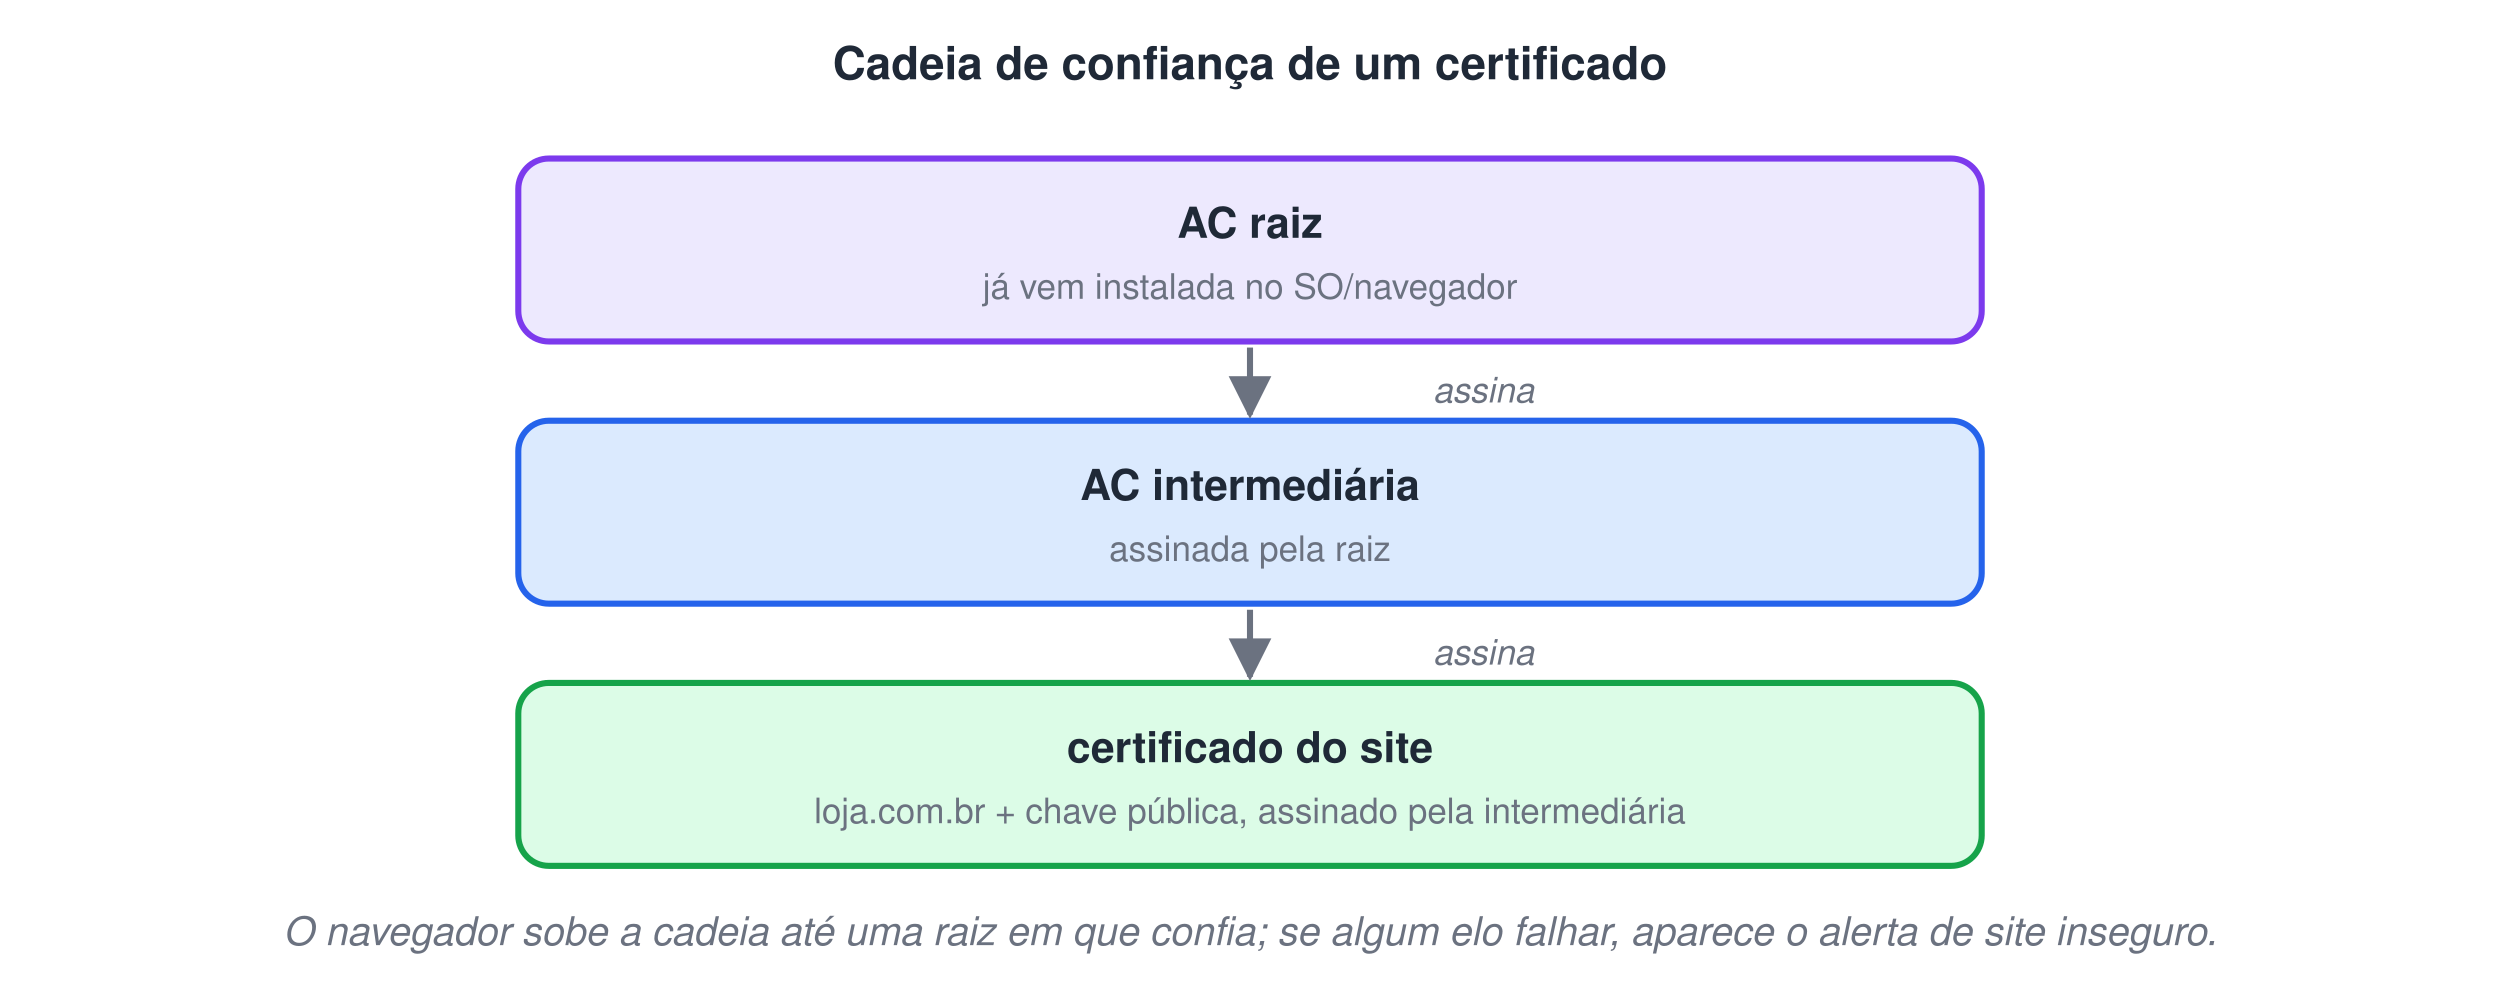
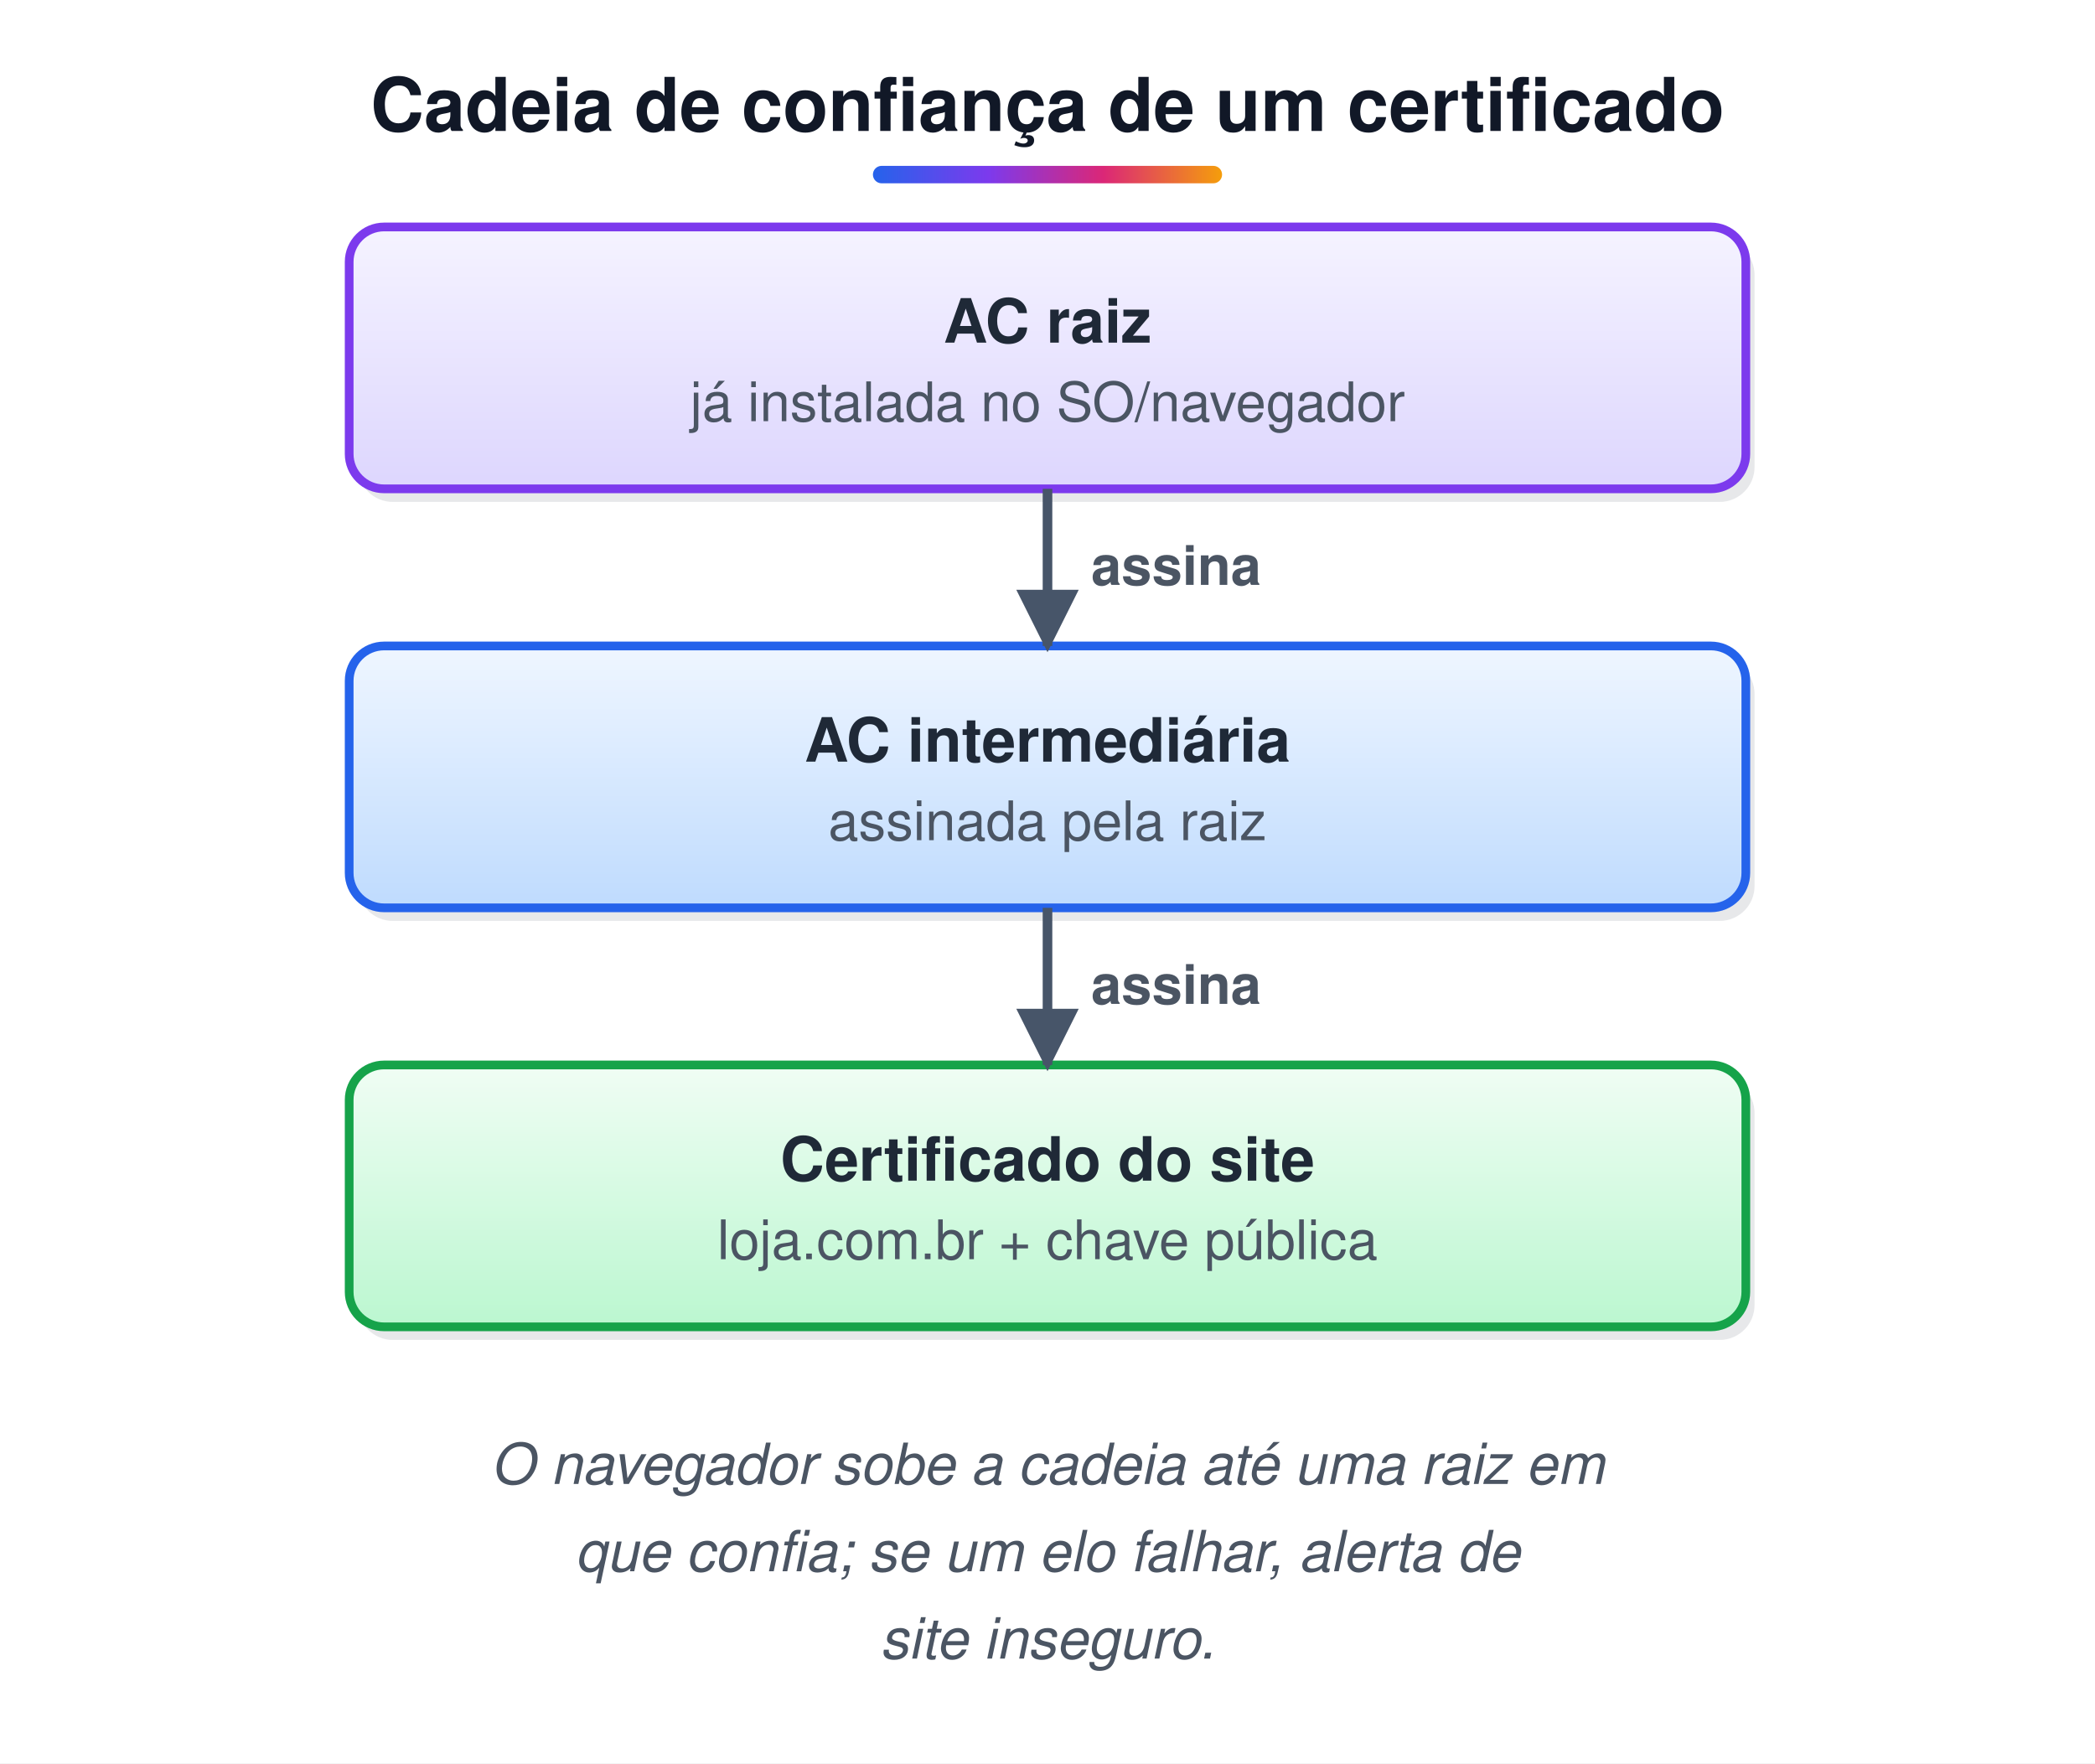
- <svg xmlns="http://www.w3.org/2000/svg" width="820" height="328" viewBox="0 0 820 328">
-   <style>text{font-family:Helvetica, Arial, 'DejaVu Sans', sans-serif}.m{font-family:Menlo, Consolas, 'DejaVu Sans Mono', monospace}</style>
+ <svg xmlns="http://www.w3.org/2000/svg" width="480" height="404" viewBox="0 0 480 404">
+   <style>text{white-space:pre;font-family:Helvetica,Arial,sans-serif;font-size:14px;fill:#1F2937}.t{font-size:17px;font-weight:bold;fill:#111827}.b{font-weight:bold}.m{font-family:Menlo,Consolas,monospace;font-size:13px}.s{font-size:12.5px;fill:#4B5563}.n{font-size:13px;font-style:italic;fill:#4B5563}.c{text-anchor:middle}.r{text-anchor:end}.w{fill:#fff}.xB{fill:url(#gB);stroke:#2563EB}.hB{fill:#2563EB;stroke:#2563EB}.fB{fill:#2563EB}.xG{fill:url(#gG);stroke:#16A34A}.hG{fill:#16A34A;stroke:#16A34A}.fG{fill:#16A34A}.xO{fill:url(#gO);stroke:#D97706}.hO{fill:#D97706;stroke:#D97706}.fO{fill:#D97706}.xP{fill:url(#gP);stroke:#7C3AED}.hP{fill:#7C3AED;stroke:#7C3AED}.fP{fill:#7C3AED}.xR{fill:url(#gR);stroke:#DC2626}.hR{fill:#DC2626;stroke:#DC2626}.fR{fill:#DC2626}.xY{fill:url(#gY);stroke:#6B7280}.hY{fill:#6B7280;stroke:#6B7280}.fY{fill:#6B7280}.xT{fill:url(#gT);stroke:#0D9488}.hT{fill:#0D9488;stroke:#0D9488}.fT{fill:#0D9488}.xK{fill:url(#gK);stroke:#DB2777}.hK{fill:#DB2777;stroke:#DB2777}.fK{fill:#DB2777}.xW{fill:url(#gW);stroke:#9CA3AF}.hW{fill:#9CA3AF;stroke:#9CA3AF}.fW{fill:#9CA3AF}.xZ{fill:url(#gZ);stroke:#DDD6FE}.hZ{fill:#DDD6FE;stroke:#DDD6FE}.fZ{fill:#DDD6FE}.xV{fill:url(#gV);stroke:#E5E7EB}.hV{fill:#E5E7EB;stroke:#E5E7EB}.fV{fill:#E5E7EB}rect,ellipse,polygon,circle{stroke-width:2}.l{stroke:#475569;stroke-width:2.2;fill:none}.d{stroke-dasharray:6 4}.sh{fill:#0F172A;opacity:.10;stroke:none}</style>
  <defs>
-     <marker id="arg" viewBox="0 0 10 10" refX="9" refY="5" markerWidth="7" markerHeight="7" orient="auto-start-reverse">
-       <path d="M0,0 L10,5 L0,10 z" fill="#6B7280" />
+     <linearGradient id="gB" x1="0" y1="0" x2="0" y2="1">
+       <stop offset="0" stop-color="#EFF6FF" />
+       <stop offset="1" stop-color="#BFDBFE" />
+     </linearGradient>
+     <linearGradient id="gG" x1="0" y1="0" x2="0" y2="1">
+       <stop offset="0" stop-color="#F0FDF4" />
+       <stop offset="1" stop-color="#BBF7D0" />
+     </linearGradient>
+     <linearGradient id="gO" x1="0" y1="0" x2="0" y2="1">
+       <stop offset="0" stop-color="#FFFBEB" />
+       <stop offset="1" stop-color="#FDE68A" />
+     </linearGradient>
+     <linearGradient id="gP" x1="0" y1="0" x2="0" y2="1">
+       <stop offset="0" stop-color="#F5F3FF" />
+       <stop offset="1" stop-color="#DDD6FE" />
+     </linearGradient>
+     <linearGradient id="gR" x1="0" y1="0" x2="0" y2="1">
+       <stop offset="0" stop-color="#FEF2F2" />
+       <stop offset="1" stop-color="#FECACA" />
+     </linearGradient>
+     <linearGradient id="gY" x1="0" y1="0" x2="0" y2="1">
+       <stop offset="0" stop-color="#F9FAFB" />
+       <stop offset="1" stop-color="#E5E7EB" />
+     </linearGradient>
+     <linearGradient id="gT" x1="0" y1="0" x2="0" y2="1">
+       <stop offset="0" stop-color="#F0FDFA" />
+       <stop offset="1" stop-color="#99F6E4" />
+     </linearGradient>
+     <linearGradient id="gK" x1="0" y1="0" x2="0" y2="1">
+       <stop offset="0" stop-color="#FDF2F8" />
+       <stop offset="1" stop-color="#FBCFE8" />
+     </linearGradient>
+     <linearGradient id="gW" x1="0" y1="0" x2="0" y2="1">
+       <stop offset="0" stop-color="#FFFFFF" />
+       <stop offset="1" stop-color="#FFFFFF" />
+     </linearGradient>
+     <linearGradient id="gZ" x1="0" y1="0" x2="0" y2="1">
+       <stop offset="0" stop-color="#F5F3FF" />
+       <stop offset="1" stop-color="#F5F3FF" />
+     </linearGradient>
+     <linearGradient id="gV" x1="0" y1="0" x2="0" y2="1">
+       <stop offset="0" stop-color="#FFFFFF" />
+       <stop offset="1" stop-color="#FFFFFF" />
+     </linearGradient>
+     <linearGradient id="gT0" x1="0" y1="0" x2="1" y2="0">
+       <stop offset="0" stop-color="#2563EB" />
+       <stop offset=".33" stop-color="#7C3AED" />
+       <stop offset=".66" stop-color="#DB2777" />
+       <stop offset="1" stop-color="#F59E0B" />
+     </linearGradient>
+     <marker id="a" viewBox="0 0 10 10" refX="9" refY="5" markerWidth="6.5" markerHeight="6.5" orient="auto-start-reverse">
+       <path d="M0,0L10,5L0,10z" fill="#475569" />
    </marker>
  </defs>
-   <rect width="100%" height="100%" fill="#ffffff" />
-   <text x="410" y="26" font-size="15" font-weight="bold" fill="#1F2937" text-anchor="middle">Cadeia de confiança de um certificado</text>
-   <rect x="170" y="52" width="480" height="60" rx="10" fill="#EDE9FE" stroke="#7C3AED" stroke-width="2" />
-   <text x="410" y="78" font-size="14" font-weight="bold" fill="#1F2937" text-anchor="middle">AC raiz</text>
-   <text x="410" y="98" font-size="11.5" fill="#6B7280" text-anchor="middle">já vem instalada no SO/navegador</text>
-   <rect x="170" y="138" width="480" height="60" rx="10" fill="#DBEAFE" stroke="#2563EB" stroke-width="2" />
-   <text x="410" y="164" font-size="14" font-weight="bold" fill="#1F2937" text-anchor="middle">AC intermediária</text>
-   <text x="410" y="184" font-size="11.5" fill="#6B7280" text-anchor="middle">assinada pela raiz</text>
-   <line x1="410" y1="114" x2="410" y2="136" stroke="#6B7280" stroke-width="2" marker-end="url(#arg)" />
-   <rect x="170" y="224" width="480" height="60" rx="10" fill="#DCFCE7" stroke="#16A34A" stroke-width="2" />
-   <text x="410" y="250" font-size="14" font-weight="bold" fill="#1F2937" text-anchor="middle">certificado do site</text>
-   <text x="410" y="270" font-size="11.5" fill="#6B7280" text-anchor="middle">loja.com.br + chave pública, assinado pela intermediária</text>
-   <line x1="410" y1="200" x2="410" y2="222" stroke="#6B7280" stroke-width="2" marker-end="url(#arg)" />
-   <text x="470" y="132" font-size="11.5" font-style="italic" fill="#6B7280">assina</text>
-   <text x="470" y="218" font-size="11.5" font-style="italic" fill="#6B7280">assina</text>
-   <text x="410" y="310" font-size="13" font-style="italic" fill="#6B7280" text-anchor="middle">O navegador sobe a cadeia até uma raiz em que confia; se algum elo falhar, aparece o alerta de site inseguro.</text>
+   <rect width="100%" height="100%" fill="#fff" />
+   <text x="240.0" y="30" class="t c">Cadeia de confiança de um certificado</text>
+   <rect x="200.0" y="38" width="80" height="4" rx="2" fill="url(#gT0)" />
+   <rect x="82" y="55" width="320" height="60" rx="8" class="sh" />
+   <rect x="80" y="52" width="320" height="60" rx="8" class="xP" />
+   <text x="240.0" y="78.5" class="b c">AC raiz</text>
+   <text x="240.0" y="96.5" class="s c">já instalada no SO/navegador</text>
+   <rect x="82" y="151" width="320" height="60" rx="8" class="sh" />
+   <rect x="80" y="148" width="320" height="60" rx="8" class="xB" />
+   <text x="240.0" y="174.5" class="b c">AC intermediária</text>
+   <text x="240.0" y="192.5" class="s c">assinada pela raiz</text>
+   <path d="M240,112 L240,148" class="l" marker-end="url(#a)" />
+   <text x="250" y="134" class="s b">assina</text>
+   <rect x="82" y="247" width="320" height="60" rx="8" class="sh" />
+   <rect x="80" y="244" width="320" height="60" rx="8" class="xG" />
+   <text x="240.0" y="270.5" class="b c">Certificado do site</text>
+   <text x="240.0" y="288.5" class="s c">loja.com.br + chave pública</text>
+   <path d="M240,208 L240,244" class="l" marker-end="url(#a)" />
+   <text x="250" y="230" class="s b">assina</text>
+   <text x="240.0" y="340" class="n c">O navegador sobe a cadeia até uma raiz em</text>
+   <text x="240.0" y="360" class="n c">que confia; se um elo falhar, alerta de</text>
+   <text x="240.0" y="380" class="n c">site inseguro.</text>
</svg>
